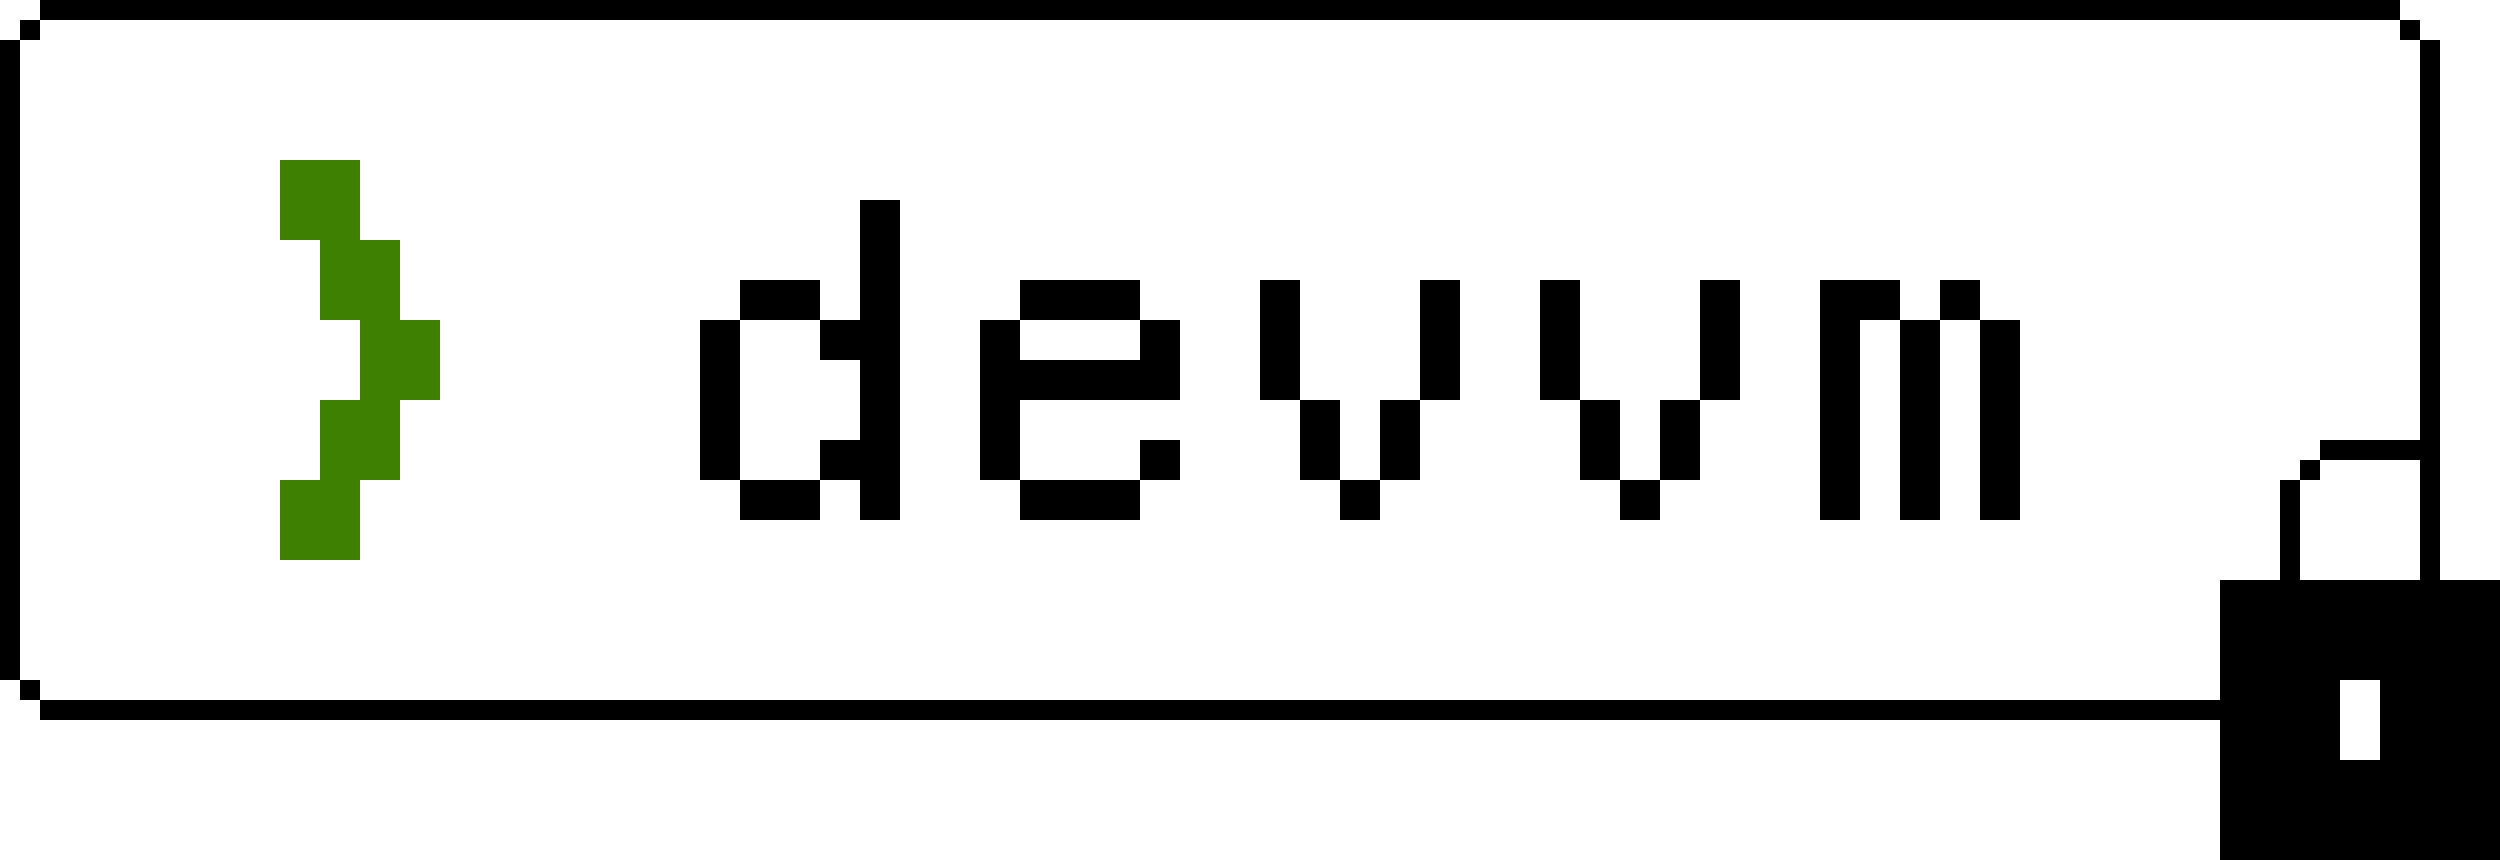
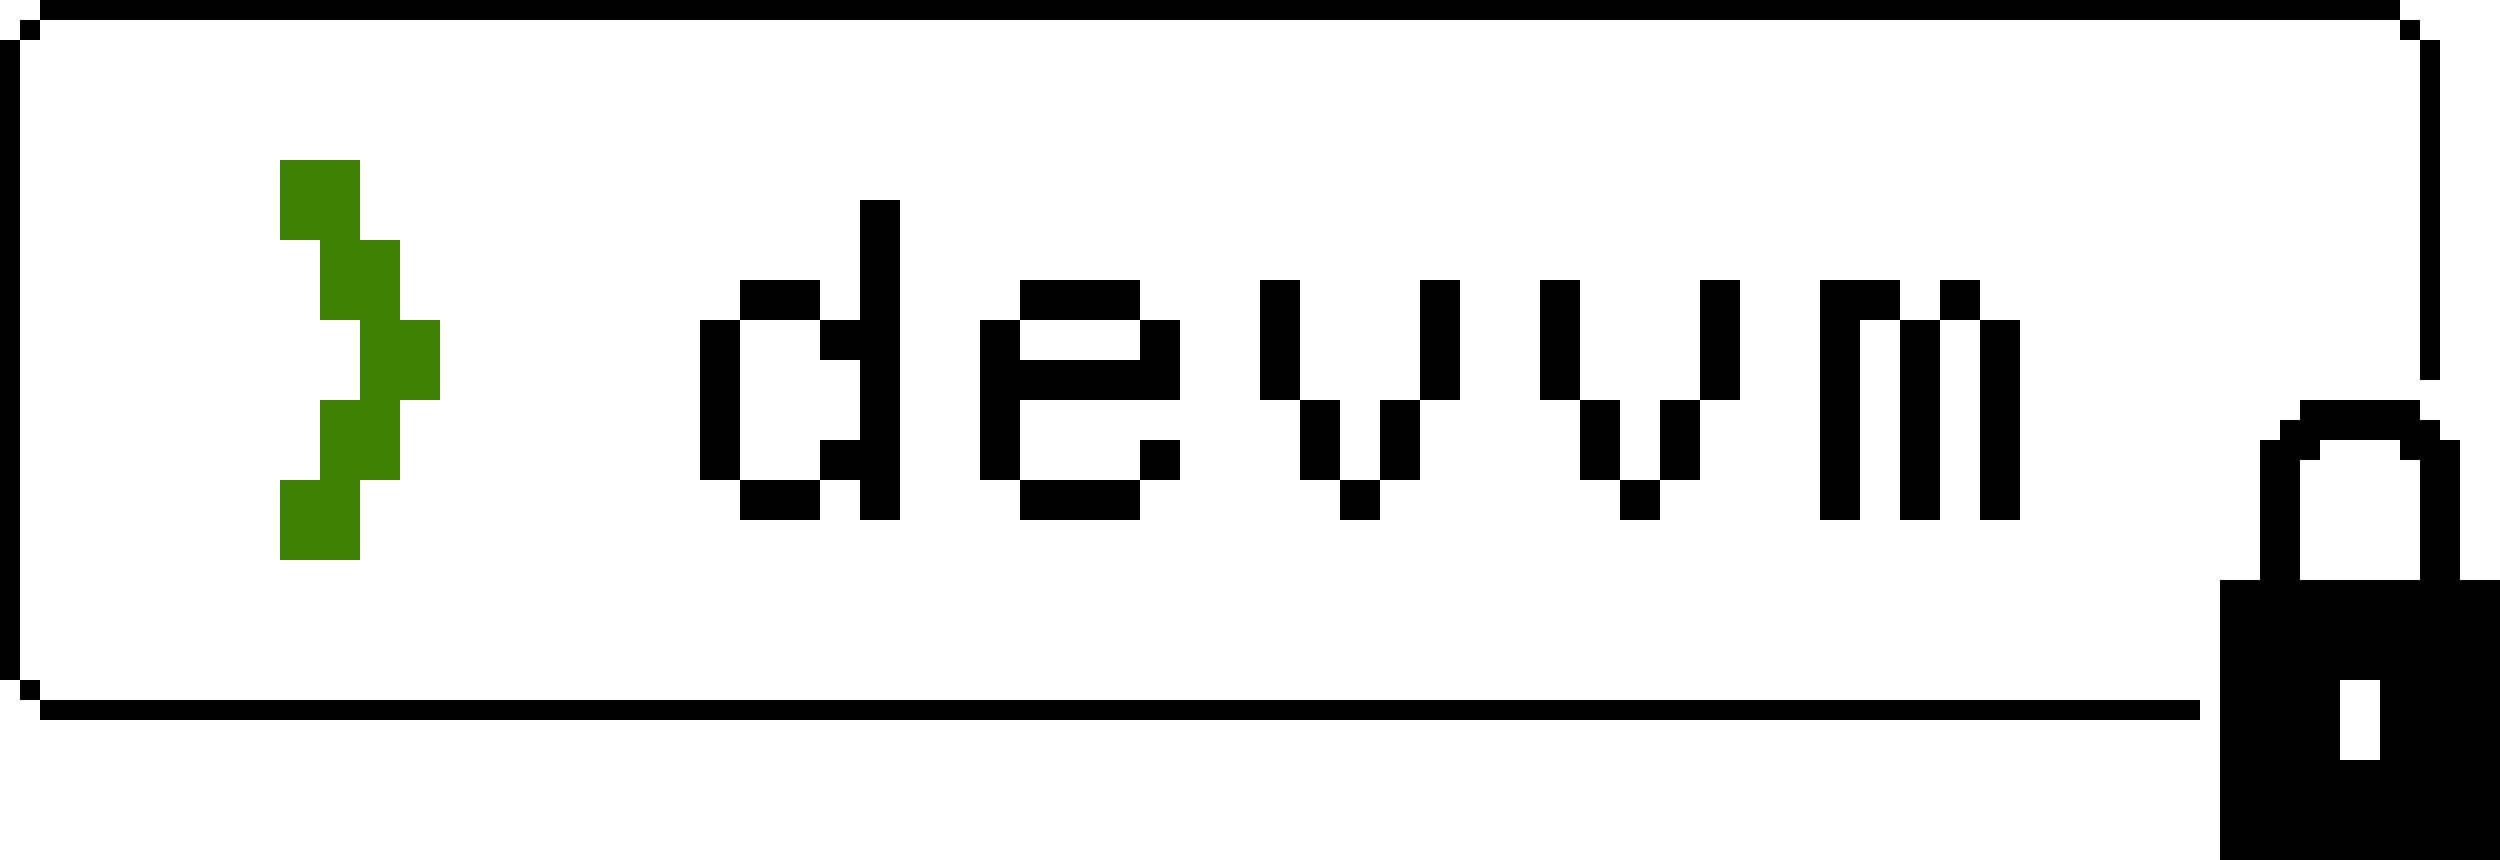
<svg xmlns="http://www.w3.org/2000/svg" viewBox="0 0 125 43" width="125" height="43" shape-rendering="crispEdges">
  <g fill="#000000">
    <rect x="2" y="0" width="118" height="1" />
    <rect x="1" y="1" width="1" height="1" />
    <rect x="120" y="1" width="1" height="1" />
    <rect x="0" y="2" width="1" height="1" />
    <rect x="121" y="2" width="1" height="1" />
    <rect x="0" y="3" width="1" height="1" />
    <rect x="121" y="3" width="1" height="1" />
    <rect x="0" y="4" width="1" height="1" />
    <rect x="121" y="4" width="1" height="1" />
    <rect x="0" y="5" width="1" height="1" />
    <rect x="121" y="5" width="1" height="1" />
    <rect x="0" y="6" width="1" height="1" />
    <rect x="121" y="6" width="1" height="1" />
    <rect x="0" y="7" width="1" height="1" />
    <rect x="121" y="7" width="1" height="1" />
    <rect x="0" y="8" width="1" height="1" />
    <rect x="121" y="8" width="1" height="1" />
    <rect x="0" y="9" width="1" height="1" />
    <rect x="121" y="9" width="1" height="1" />
    <rect x="0" y="10" width="1" height="1" />
    <rect x="43" y="10" width="2" height="1" />
    <rect x="121" y="10" width="1" height="1" />
    <rect x="0" y="11" width="1" height="1" />
    <rect x="43" y="11" width="2" height="1" />
    <rect x="121" y="11" width="1" height="1" />
    <rect x="0" y="12" width="1" height="1" />
    <rect x="43" y="12" width="2" height="1" />
    <rect x="121" y="12" width="1" height="1" />
    <rect x="0" y="13" width="1" height="1" />
    <rect x="43" y="13" width="2" height="1" />
    <rect x="121" y="13" width="1" height="1" />
    <rect x="0" y="14" width="1" height="1" />
    <rect x="37" y="14" width="4" height="1" />
    <rect x="43" y="14" width="2" height="1" />
    <rect x="51" y="14" width="6" height="1" />
    <rect x="63" y="14" width="2" height="1" />
    <rect x="71" y="14" width="2" height="1" />
    <rect x="77" y="14" width="2" height="1" />
    <rect x="85" y="14" width="2" height="1" />
    <rect x="91" y="14" width="4" height="1" />
    <rect x="97" y="14" width="2" height="1" />
    <rect x="121" y="14" width="1" height="1" />
    <rect x="0" y="15" width="1" height="1" />
    <rect x="37" y="15" width="4" height="1" />
    <rect x="43" y="15" width="2" height="1" />
    <rect x="51" y="15" width="6" height="1" />
    <rect x="63" y="15" width="2" height="1" />
    <rect x="71" y="15" width="2" height="1" />
    <rect x="77" y="15" width="2" height="1" />
    <rect x="85" y="15" width="2" height="1" />
    <rect x="91" y="15" width="4" height="1" />
    <rect x="97" y="15" width="2" height="1" />
    <rect x="121" y="15" width="1" height="1" />
    <rect x="0" y="16" width="1" height="1" />
    <rect x="35" y="16" width="2" height="1" />
    <rect x="41" y="16" width="4" height="1" />
    <rect x="49" y="16" width="2" height="1" />
    <rect x="57" y="16" width="2" height="1" />
    <rect x="63" y="16" width="2" height="1" />
    <rect x="71" y="16" width="2" height="1" />
    <rect x="77" y="16" width="2" height="1" />
    <rect x="85" y="16" width="2" height="1" />
    <rect x="91" y="16" width="2" height="1" />
    <rect x="95" y="16" width="2" height="1" />
    <rect x="99" y="16" width="2" height="1" />
    <rect x="121" y="16" width="1" height="1" />
    <rect x="0" y="17" width="1" height="1" />
    <rect x="35" y="17" width="2" height="1" />
    <rect x="41" y="17" width="4" height="1" />
    <rect x="49" y="17" width="2" height="1" />
    <rect x="57" y="17" width="2" height="1" />
    <rect x="63" y="17" width="2" height="1" />
    <rect x="71" y="17" width="2" height="1" />
    <rect x="77" y="17" width="2" height="1" />
    <rect x="85" y="17" width="2" height="1" />
    <rect x="91" y="17" width="2" height="1" />
    <rect x="95" y="17" width="2" height="1" />
    <rect x="99" y="17" width="2" height="1" />
    <rect x="121" y="17" width="1" height="1" />
    <rect x="0" y="18" width="1" height="1" />
    <rect x="35" y="18" width="2" height="1" />
    <rect x="43" y="18" width="2" height="1" />
    <rect x="49" y="18" width="10" height="1" />
    <rect x="63" y="18" width="2" height="1" />
    <rect x="71" y="18" width="2" height="1" />
    <rect x="77" y="18" width="2" height="1" />
    <rect x="85" y="18" width="2" height="1" />
    <rect x="91" y="18" width="2" height="1" />
    <rect x="95" y="18" width="2" height="1" />
    <rect x="99" y="18" width="2" height="1" />
    <rect x="121" y="18" width="1" height="1" />
    <rect x="0" y="19" width="1" height="1" />
    <rect x="35" y="19" width="2" height="1" />
    <rect x="43" y="19" width="2" height="1" />
    <rect x="49" y="19" width="10" height="1" />
    <rect x="63" y="19" width="2" height="1" />
    <rect x="71" y="19" width="2" height="1" />
    <rect x="77" y="19" width="2" height="1" />
    <rect x="85" y="19" width="2" height="1" />
    <rect x="91" y="19" width="2" height="1" />
    <rect x="95" y="19" width="2" height="1" />
    <rect x="99" y="19" width="2" height="1" />
-     <rect x="121" y="19" width="1" height="1" />
    <rect x="0" y="20" width="1" height="1" />
    <rect x="35" y="20" width="2" height="1" />
    <rect x="43" y="20" width="2" height="1" />
    <rect x="49" y="20" width="2" height="1" />
    <rect x="65" y="20" width="2" height="1" />
    <rect x="69" y="20" width="2" height="1" />
    <rect x="79" y="20" width="2" height="1" />
    <rect x="83" y="20" width="2" height="1" />
    <rect x="91" y="20" width="2" height="1" />
    <rect x="95" y="20" width="2" height="1" />
    <rect x="99" y="20" width="2" height="1" />
-     <rect x="121" y="20" width="1" height="1" />
    <rect x="0" y="21" width="1" height="1" />
    <rect x="35" y="21" width="2" height="1" />
    <rect x="43" y="21" width="2" height="1" />
    <rect x="49" y="21" width="2" height="1" />
    <rect x="65" y="21" width="2" height="1" />
    <rect x="69" y="21" width="2" height="1" />
    <rect x="79" y="21" width="2" height="1" />
    <rect x="83" y="21" width="2" height="1" />
    <rect x="91" y="21" width="2" height="1" />
    <rect x="95" y="21" width="2" height="1" />
    <rect x="99" y="21" width="2" height="1" />
-     <rect x="121" y="21" width="1" height="1" />
    <rect x="0" y="22" width="1" height="1" />
    <rect x="35" y="22" width="2" height="1" />
    <rect x="41" y="22" width="4" height="1" />
    <rect x="49" y="22" width="2" height="1" />
    <rect x="57" y="22" width="2" height="1" />
    <rect x="65" y="22" width="2" height="1" />
    <rect x="69" y="22" width="2" height="1" />
    <rect x="79" y="22" width="2" height="1" />
    <rect x="83" y="22" width="2" height="1" />
    <rect x="91" y="22" width="2" height="1" />
    <rect x="95" y="22" width="2" height="1" />
    <rect x="99" y="22" width="2" height="1" />
-     <rect x="116" y="22" width="6" height="1" />
    <rect x="0" y="23" width="1" height="1" />
    <rect x="35" y="23" width="2" height="1" />
    <rect x="41" y="23" width="4" height="1" />
    <rect x="49" y="23" width="2" height="1" />
    <rect x="57" y="23" width="2" height="1" />
    <rect x="65" y="23" width="2" height="1" />
    <rect x="69" y="23" width="2" height="1" />
    <rect x="79" y="23" width="2" height="1" />
    <rect x="83" y="23" width="2" height="1" />
    <rect x="91" y="23" width="2" height="1" />
    <rect x="95" y="23" width="2" height="1" />
    <rect x="99" y="23" width="2" height="1" />
-     <rect x="115" y="23" width="1" height="1" />
-     <rect x="121" y="23" width="1" height="1" />
    <rect x="0" y="24" width="1" height="1" />
    <rect x="37" y="24" width="4" height="1" />
    <rect x="43" y="24" width="2" height="1" />
    <rect x="51" y="24" width="6" height="1" />
    <rect x="67" y="24" width="2" height="1" />
    <rect x="81" y="24" width="2" height="1" />
    <rect x="91" y="24" width="2" height="1" />
    <rect x="95" y="24" width="2" height="1" />
    <rect x="99" y="24" width="2" height="1" />
-     <rect x="114" y="24" width="1" height="1" />
-     <rect x="121" y="24" width="1" height="1" />
    <rect x="0" y="25" width="1" height="1" />
    <rect x="37" y="25" width="4" height="1" />
    <rect x="43" y="25" width="2" height="1" />
    <rect x="51" y="25" width="6" height="1" />
    <rect x="67" y="25" width="2" height="1" />
    <rect x="81" y="25" width="2" height="1" />
    <rect x="91" y="25" width="2" height="1" />
    <rect x="95" y="25" width="2" height="1" />
    <rect x="99" y="25" width="2" height="1" />
-     <rect x="114" y="25" width="1" height="1" />
-     <rect x="121" y="25" width="1" height="1" />
    <rect x="0" y="26" width="1" height="1" />
-     <rect x="114" y="26" width="1" height="1" />
-     <rect x="121" y="26" width="1" height="1" />
    <rect x="0" y="27" width="1" height="1" />
-     <rect x="114" y="27" width="1" height="1" />
-     <rect x="121" y="27" width="1" height="1" />
    <rect x="0" y="28" width="1" height="1" />
-     <rect x="114" y="28" width="1" height="1" />
-     <rect x="121" y="28" width="1" height="1" />
    <rect x="0" y="29" width="1" height="1" />
    <rect x="111" y="29" width="14" height="1" />
    <rect x="0" y="30" width="1" height="1" />
    <rect x="111" y="30" width="14" height="1" />
    <rect x="0" y="31" width="1" height="1" />
    <rect x="111" y="31" width="14" height="1" />
    <rect x="0" y="32" width="1" height="1" />
    <rect x="111" y="32" width="14" height="1" />
    <rect x="0" y="33" width="1" height="1" />
    <rect x="111" y="33" width="14" height="1" />
    <rect x="1" y="34" width="1" height="1" />
    <rect x="111" y="34" width="6" height="1" />
    <rect x="119" y="34" width="6" height="1" />
-     <rect x="2" y="35" width="115" height="1" />
+     <rect x="2" y="35" width="108" height="1" />
+     <rect x="111" y="35" width="6" height="1" />
+     <rect x="115" y="20" width="6" height="1" />
+     <rect x="114" y="21" width="8" height="1" />
+     <rect x="113" y="22" width="3" height="1" />
+     <rect x="120" y="22" width="3" height="1" />
+     <rect x="113" y="23" width="2" height="6" />
+     <rect x="121" y="23" width="2" height="6" />
    <rect x="119" y="35" width="6" height="1" />
    <rect x="111" y="36" width="6" height="1" />
    <rect x="119" y="36" width="6" height="1" />
    <rect x="111" y="37" width="6" height="1" />
    <rect x="119" y="37" width="6" height="1" />
    <rect x="111" y="38" width="14" height="1" />
    <rect x="111" y="39" width="14" height="1" />
    <rect x="111" y="40" width="14" height="1" />
    <rect x="111" y="41" width="14" height="1" />
    <rect x="111" y="42" width="14" height="1" />
  </g>
  <g fill="#408000">
    <rect x="14" y="8" width="4" height="1" />
    <rect x="14" y="9" width="4" height="1" />
    <rect x="14" y="10" width="4" height="1" />
    <rect x="14" y="11" width="4" height="1" />
    <rect x="16" y="12" width="4" height="1" />
    <rect x="16" y="13" width="4" height="1" />
    <rect x="16" y="14" width="4" height="1" />
    <rect x="16" y="15" width="4" height="1" />
    <rect x="18" y="16" width="4" height="1" />
    <rect x="18" y="17" width="4" height="1" />
    <rect x="18" y="18" width="4" height="1" />
    <rect x="18" y="19" width="4" height="1" />
    <rect x="16" y="20" width="4" height="1" />
    <rect x="16" y="21" width="4" height="1" />
    <rect x="16" y="22" width="4" height="1" />
    <rect x="16" y="23" width="4" height="1" />
    <rect x="14" y="24" width="4" height="1" />
    <rect x="14" y="25" width="4" height="1" />
    <rect x="14" y="26" width="4" height="1" />
    <rect x="14" y="27" width="4" height="1" />
  </g>
</svg>
